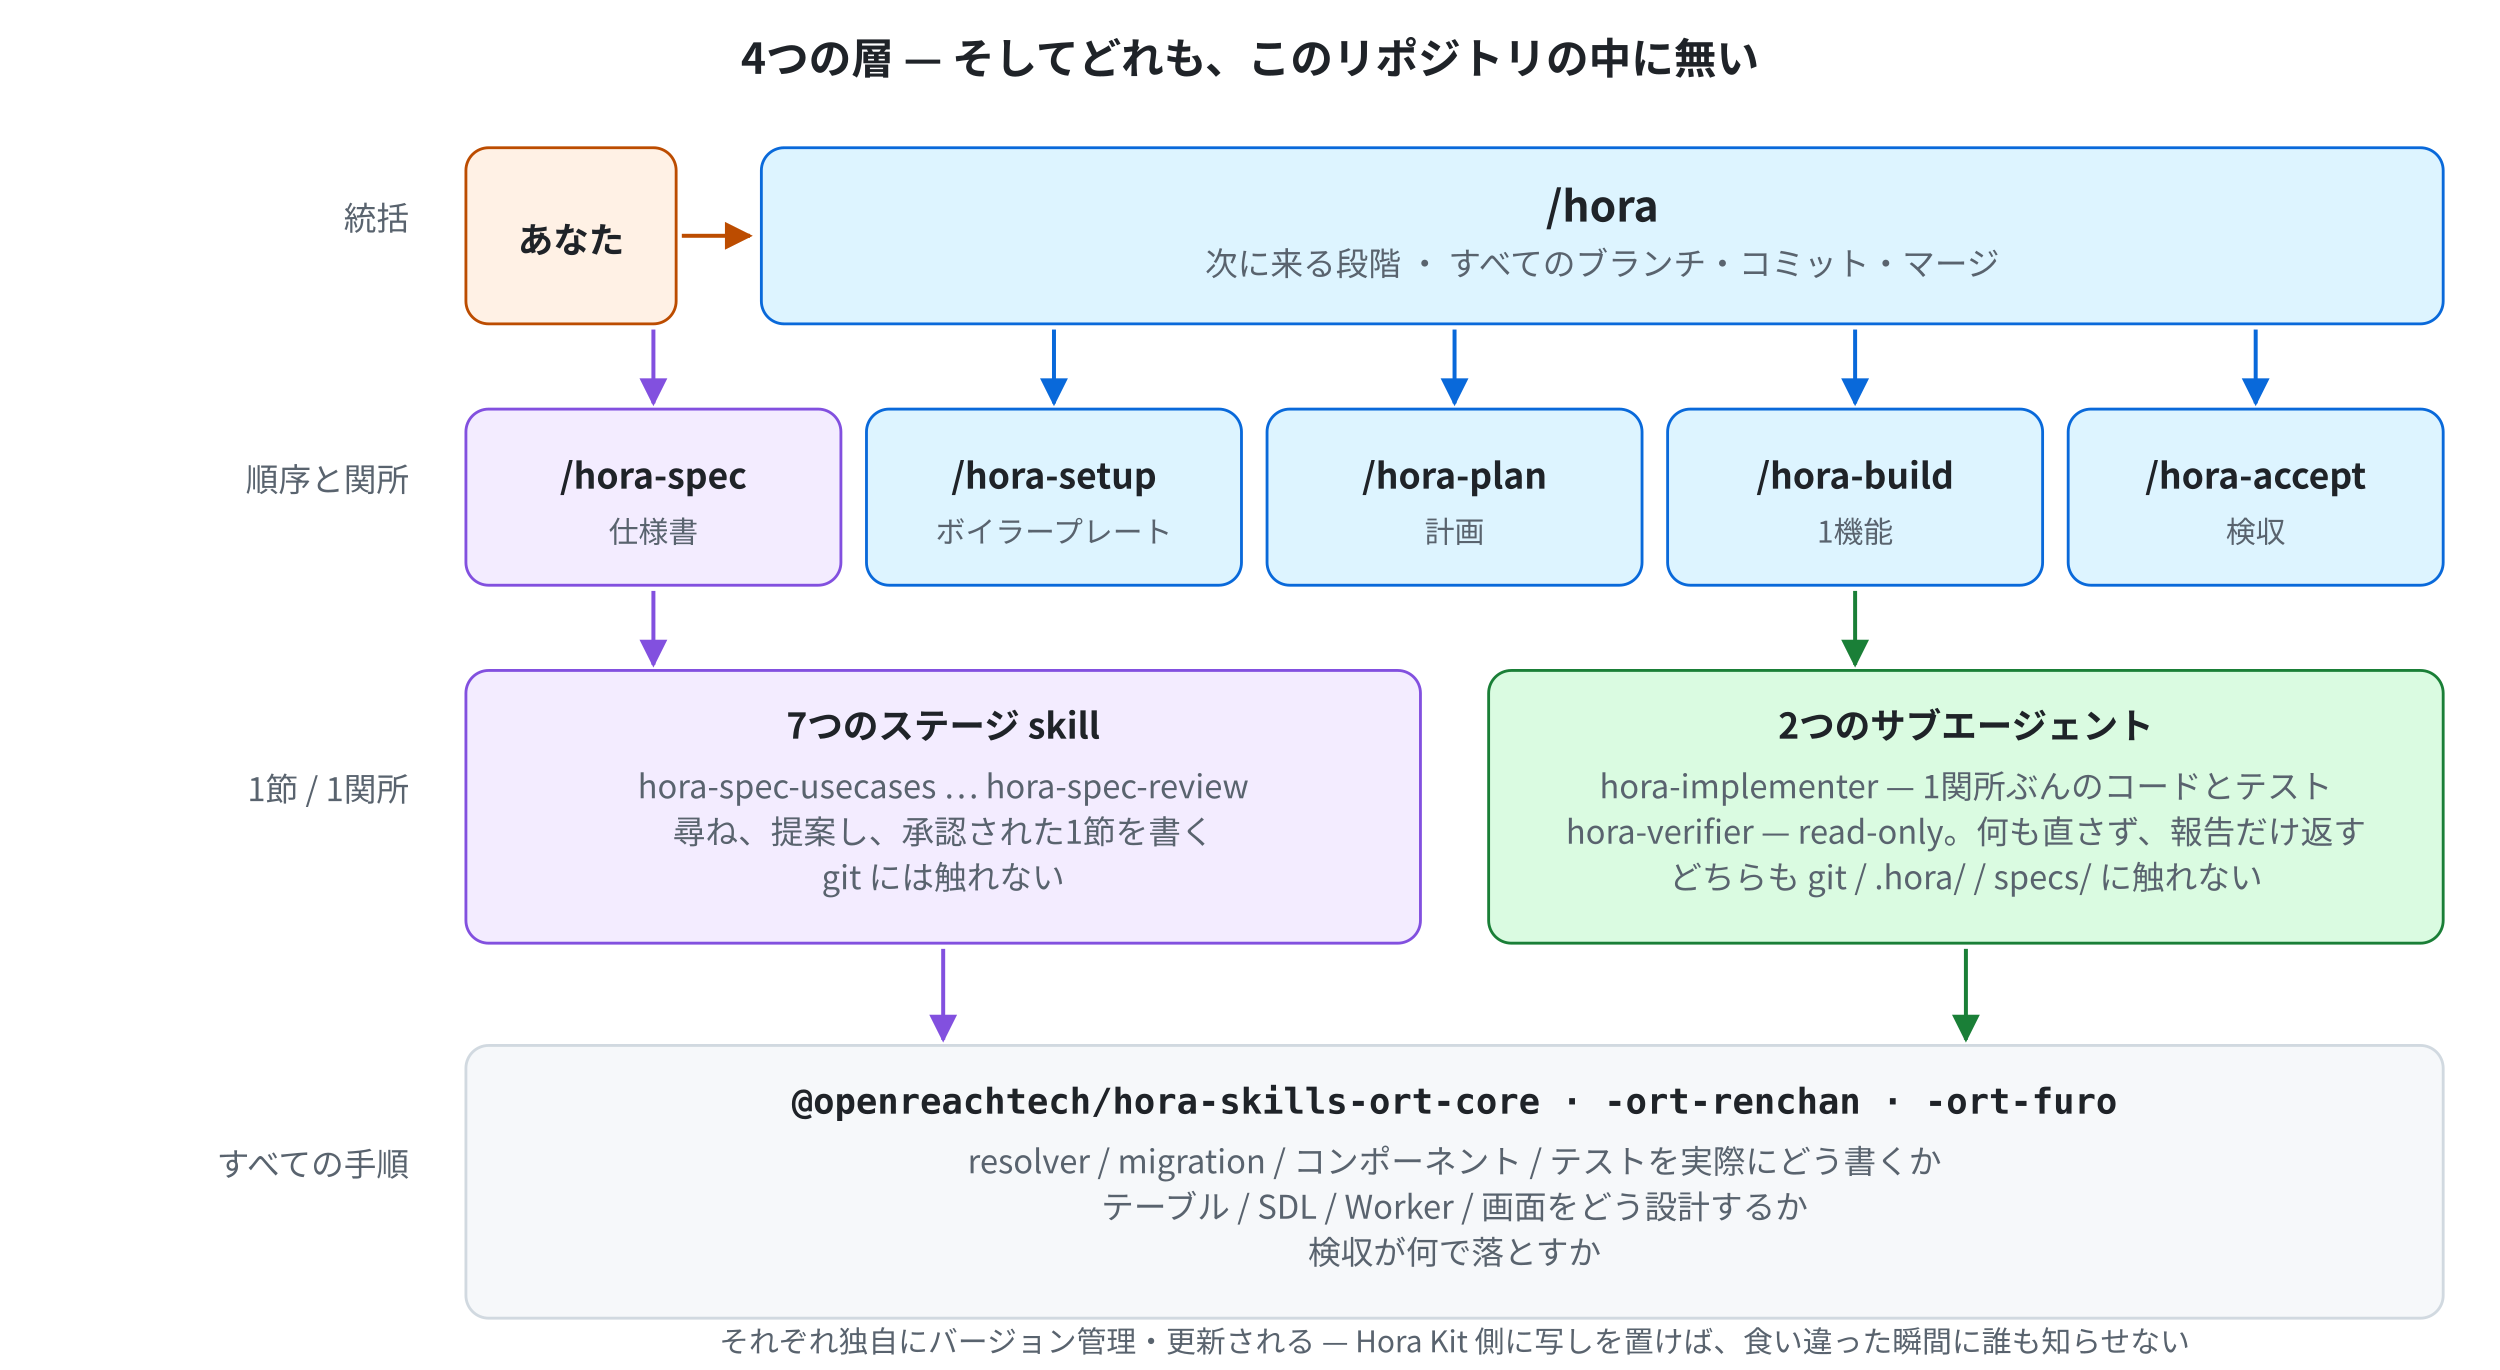
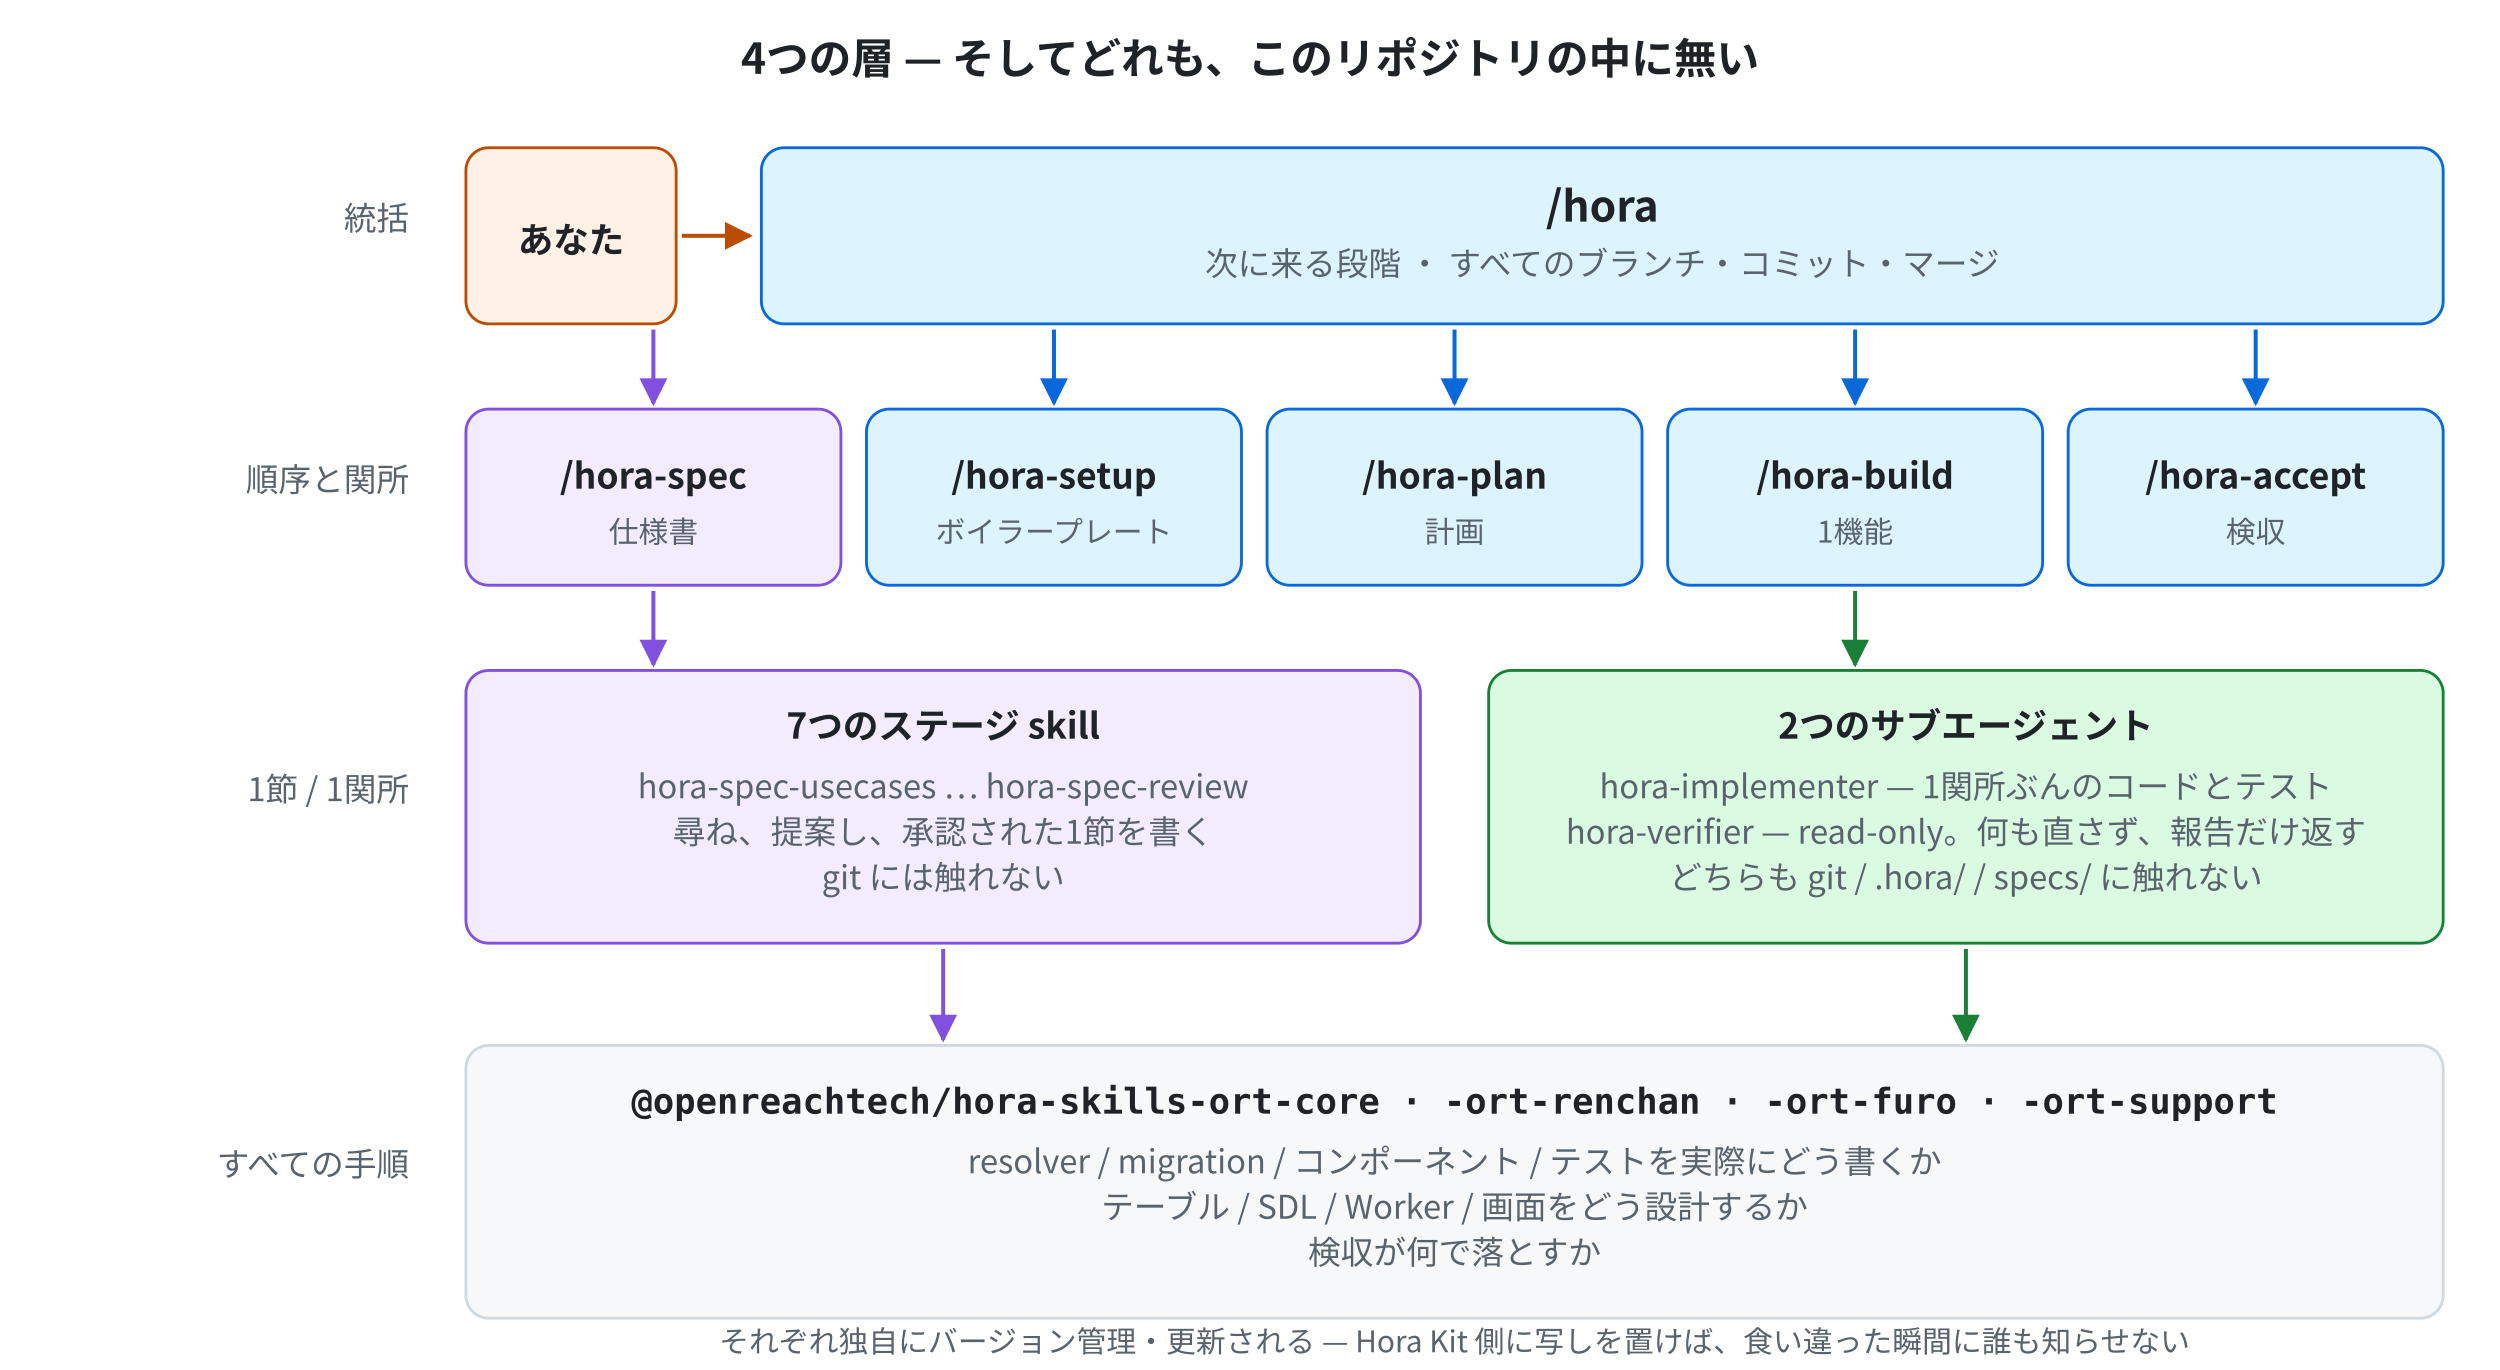
<svg xmlns="http://www.w3.org/2000/svg" viewBox="0 0 880 482" width="880" height="482" font-family="-apple-system, BlinkMacSystemFont, 'Hiragino Sans', 'Noto Sans JP', 'Noto Sans CJK JP', 'Yu Gothic', Meiryo, Helvetica, Arial, sans-serif" role="img" aria-label="4つの層 — そしてどれも、このリポジトリの中に無い">
  <defs>
    <marker id="m" viewBox="0 0 10 10" refX="9" refY="5" markerWidth="7" markerHeight="7" orient="auto-start-reverse">
      <path d="M0,0 L10,5 L0,10 z" class="ah" fill="#8b949e" />
    </marker>
    <marker id="mb" viewBox="0 0 10 10" refX="9" refY="5" markerWidth="7" markerHeight="7" orient="auto-start-reverse">
      <path d="M0,0 L10,5 L0,10 z" class="ah-b" fill="#0969da" />
    </marker>
    <marker id="mp" viewBox="0 0 10 10" refX="9" refY="5" markerWidth="7" markerHeight="7" orient="auto-start-reverse">
      <path d="M0,0 L10,5 L0,10 z" class="ah-p" fill="#8250df" />
    </marker>
    <marker id="mo" viewBox="0 0 10 10" refX="9" refY="5" markerWidth="7" markerHeight="7" orient="auto-start-reverse">
      <path d="M0,0 L10,5 L0,10 z" class="ah-o" fill="#bc4c00" />
    </marker>
    <marker id="mg" viewBox="0 0 10 10" refX="9" refY="5" markerWidth="7" markerHeight="7" orient="auto-start-reverse">
      <path d="M0,0 L10,5 L0,10 z" class="ah-g" fill="#1a7f37" />
    </marker>
  </defs>
  <style>
.t{font-size:15px;font-weight:600}
.l{font-size:12.5px}
.n{font-size:12.5px;font-weight:600}
.m{font-size:11.5px}
.xs{font-size:10.5px}
.code{font-family:ui-monospace,SFMono-Regular,Menlo,Consolas,monospace}
.dash{stroke-dasharray:5 4}

@media (prefers-color-scheme:dark){
text{fill:#e6edf3}
.m,.xs{fill:#9198a1}
.bx{fill:#151b23;stroke:#3d444d}
.bx-1{fill:#0d1117;stroke:#3d444d}
.bx-b{fill:#0c2d59;stroke:#4493f8}
.bx-p{fill:#251a44;stroke:#ab7df8}
.bx-o{fill:#40200a;stroke:#f0883e}
.bx-g{fill:#0f3018;stroke:#3fb950}
.bx-r{fill:#3d1418;stroke:#f85149}
.arr{stroke:#6e7681}
.arr-b{stroke:#4493f8}
.arr-p{stroke:#ab7df8}
.arr-o{stroke:#f0883e}
.arr-g{stroke:#3fb950}
.ah{fill:#6e7681}
.ah-b{fill:#4493f8}
.ah-p{fill:#ab7df8}
.ah-o{fill:#f0883e}
.ah-g{fill:#3fb950}
.ln{stroke:#3d444d}
.lane{stroke:#6e7681}
.lane-b{stroke:#4493f8}
.lane-g{stroke:#3fb950}
.dt{fill:#6e7681}
.dt-b{fill:#4493f8}
.dt-g{fill:#3fb950}
}
</style>
  <text x="440.0" y="26" class="t" fill="#1f2328" text-anchor="middle">4つの層 — そしてどれも、このリポジトリの中に無い</text>
  <text x="144" y="81.0" class="m" fill="#59636e" text-anchor="end">統括</text>
  <text x="144" y="173.0" class="m" fill="#59636e" text-anchor="end">順序と関所</text>
  <text x="144" y="282.0" class="m" fill="#59636e" text-anchor="end">1節 / 1関所</text>
  <text x="144" y="414.0" class="m" fill="#59636e" text-anchor="end">すべての手順</text>
  <rect x="164" y="52" width="74" height="62" rx="8" class="bx bx-o" fill="#fff1e5" stroke="#bc4c00" stroke-width="1" />
  <text x="201" y="89" class="n" fill="#1f2328" text-anchor="middle">あなた</text>
  <path d="M240,83 L264,83" class="arr arr-o" fill="none" stroke="#bc4c00" stroke-width="1.4" marker-end="url(#mo)" />
  <rect x="268" y="52" width="592" height="62" rx="8" class="bx bx-b" fill="#ddf4ff" stroke="#0969da" stroke-width="1" />
  <text x="564" y="78" class="t" fill="#1f2328" text-anchor="middle">/hora</text>
  <text x="564" y="97" class="m" fill="#59636e" text-anchor="middle">次に来る段階 ・ すべてのブランチ・コミット・マージ</text>
  <rect x="164" y="144" width="132" height="62" rx="8" class="bx bx-p" fill="#f3ecff" stroke="#8250df" stroke-width="1" />
  <text x="230" y="172" class="n" fill="#1f2328" text-anchor="middle">/hora-spec</text>
  <text x="230" y="191" class="xs" fill="#59636e" text-anchor="middle">仕様書</text>
  <path d="M230,116 L230,142" class="arr arr-p" fill="none" stroke="#8250df" stroke-width="1.4" marker-end="url(#mp)" />
  <rect x="305" y="144" width="132" height="62" rx="8" class="bx bx-b" fill="#ddf4ff" stroke="#0969da" stroke-width="1" />
  <text x="371" y="172" class="n" fill="#1f2328" text-anchor="middle">/hora-setup</text>
  <text x="371" y="191" class="xs" fill="#59636e" text-anchor="middle">ボイラープレート</text>
  <path d="M371,116 L371,142" class="arr arr-b" fill="none" stroke="#0969da" stroke-width="1.4" marker-end="url(#mb)" />
  <rect x="446" y="144" width="132" height="62" rx="8" class="bx bx-b" fill="#ddf4ff" stroke="#0969da" stroke-width="1" />
  <text x="512" y="172" class="n" fill="#1f2328" text-anchor="middle">/hora-plan</text>
  <text x="512" y="191" class="xs" fill="#59636e" text-anchor="middle">計画</text>
  <path d="M512,116 L512,142" class="arr arr-b" fill="none" stroke="#0969da" stroke-width="1.4" marker-end="url(#mb)" />
  <rect x="587" y="144" width="132" height="62" rx="8" class="bx bx-b" fill="#ddf4ff" stroke="#0969da" stroke-width="1" />
  <text x="653" y="172" class="n" fill="#1f2328" text-anchor="middle">/hora-build</text>
  <text x="653" y="191" class="xs" fill="#59636e" text-anchor="middle">1機能</text>
  <path d="M653,116 L653,142" class="arr arr-b" fill="none" stroke="#0969da" stroke-width="1.4" marker-end="url(#mb)" />
  <rect x="728" y="144" width="132" height="62" rx="8" class="bx bx-b" fill="#ddf4ff" stroke="#0969da" stroke-width="1" />
  <text x="794" y="172" class="n" fill="#1f2328" text-anchor="middle">/hora-accept</text>
  <text x="794" y="191" class="xs" fill="#59636e" text-anchor="middle">検収</text>
  <path d="M794,116 L794,142" class="arr arr-b" fill="none" stroke="#0969da" stroke-width="1.4" marker-end="url(#mb)" />
  <rect x="164" y="236" width="336" height="96" rx="8" class="bx bx-p" fill="#f3ecff" stroke="#8250df" stroke-width="1" />
  <text x="332" y="260" class="n" fill="#1f2328" text-anchor="middle">7つのステージ skill</text>
  <text x="332" y="281" class="m" fill="#59636e" text-anchor="middle">hora-spec-usecases … hora-spec-review</text>
  <text x="332" y="297" class="m" fill="#59636e" text-anchor="middle">尋ね、提案し、承認された1節を書く</text>
  <text x="332" y="313" class="m" fill="#59636e" text-anchor="middle">git には触れない</text>
  <rect x="524" y="236" width="336" height="96" rx="8" class="bx bx-g" fill="#dafbe1" stroke="#1a7f37" stroke-width="1" />
  <text x="692" y="260" class="n" fill="#1f2328" text-anchor="middle">2つのサブエージェント</text>
  <text x="692" y="281" class="m" fill="#59636e" text-anchor="middle">hora-implementer — 1関所ぶんのコードとテスト</text>
  <text x="692" y="297" class="m" fill="#59636e" text-anchor="middle">hora-verifier — read-only。何も直さず、報告だけ返す</text>
  <text x="692" y="313" class="m" fill="#59636e" text-anchor="middle">どちらも git / .hora/ / specs/ に触れない</text>
  <path d="M230,208 L230,234" class="arr arr-p" fill="none" stroke="#8250df" stroke-width="1.4" marker-end="url(#mp)" />
  <path d="M653,208 L653,234" class="arr arr-g" fill="none" stroke="#1a7f37" stroke-width="1.4" marker-end="url(#mg)" />
  <rect x="164" y="368" width="696" height="96" rx="8" class="bx" fill="#f6f8fa" stroke="#d1d9e0" stroke-width="1" />
-   <text x="512" y="392" class="n code" fill="#1f2328" text-anchor="middle">@openreachtech/hora-skills-ort-core · -ort-renchan · -ort-furo</text>
+   <text x="512" y="392" class="n code" fill="#1f2328" text-anchor="middle">@openreachtech/hora-skills-ort-core · -ort-renchan · -ort-furo · -ort-support</text>
  <text x="512" y="413" class="m" fill="#59636e" text-anchor="middle">resolver / migration / コンポーネント / テストを実際にどう書くか</text>
  <text x="512" y="429" class="m" fill="#59636e" text-anchor="middle">テーブル / SDL / Worker / 画面をどう設計するか</text>
  <text x="512" y="445" class="m" fill="#59636e" text-anchor="middle">検収が何で落とすか</text>
  <path d="M332,334 L332,366" class="arr arr-p" fill="none" stroke="#8250df" stroke-width="1.4" marker-end="url(#mp)" />
  <path d="M692,334 L692,366" class="arr arr-g" fill="none" stroke="#1a7f37" stroke-width="1.4" marker-end="url(#mg)" />
  <text x="512" y="476" class="xs" fill="#59636e" text-anchor="middle">それぞれ独自にバージョン管理・更新される — Hora Kit 側に写しを置けば、食い違った瞬間に誰も知らせない</text>
</svg>
